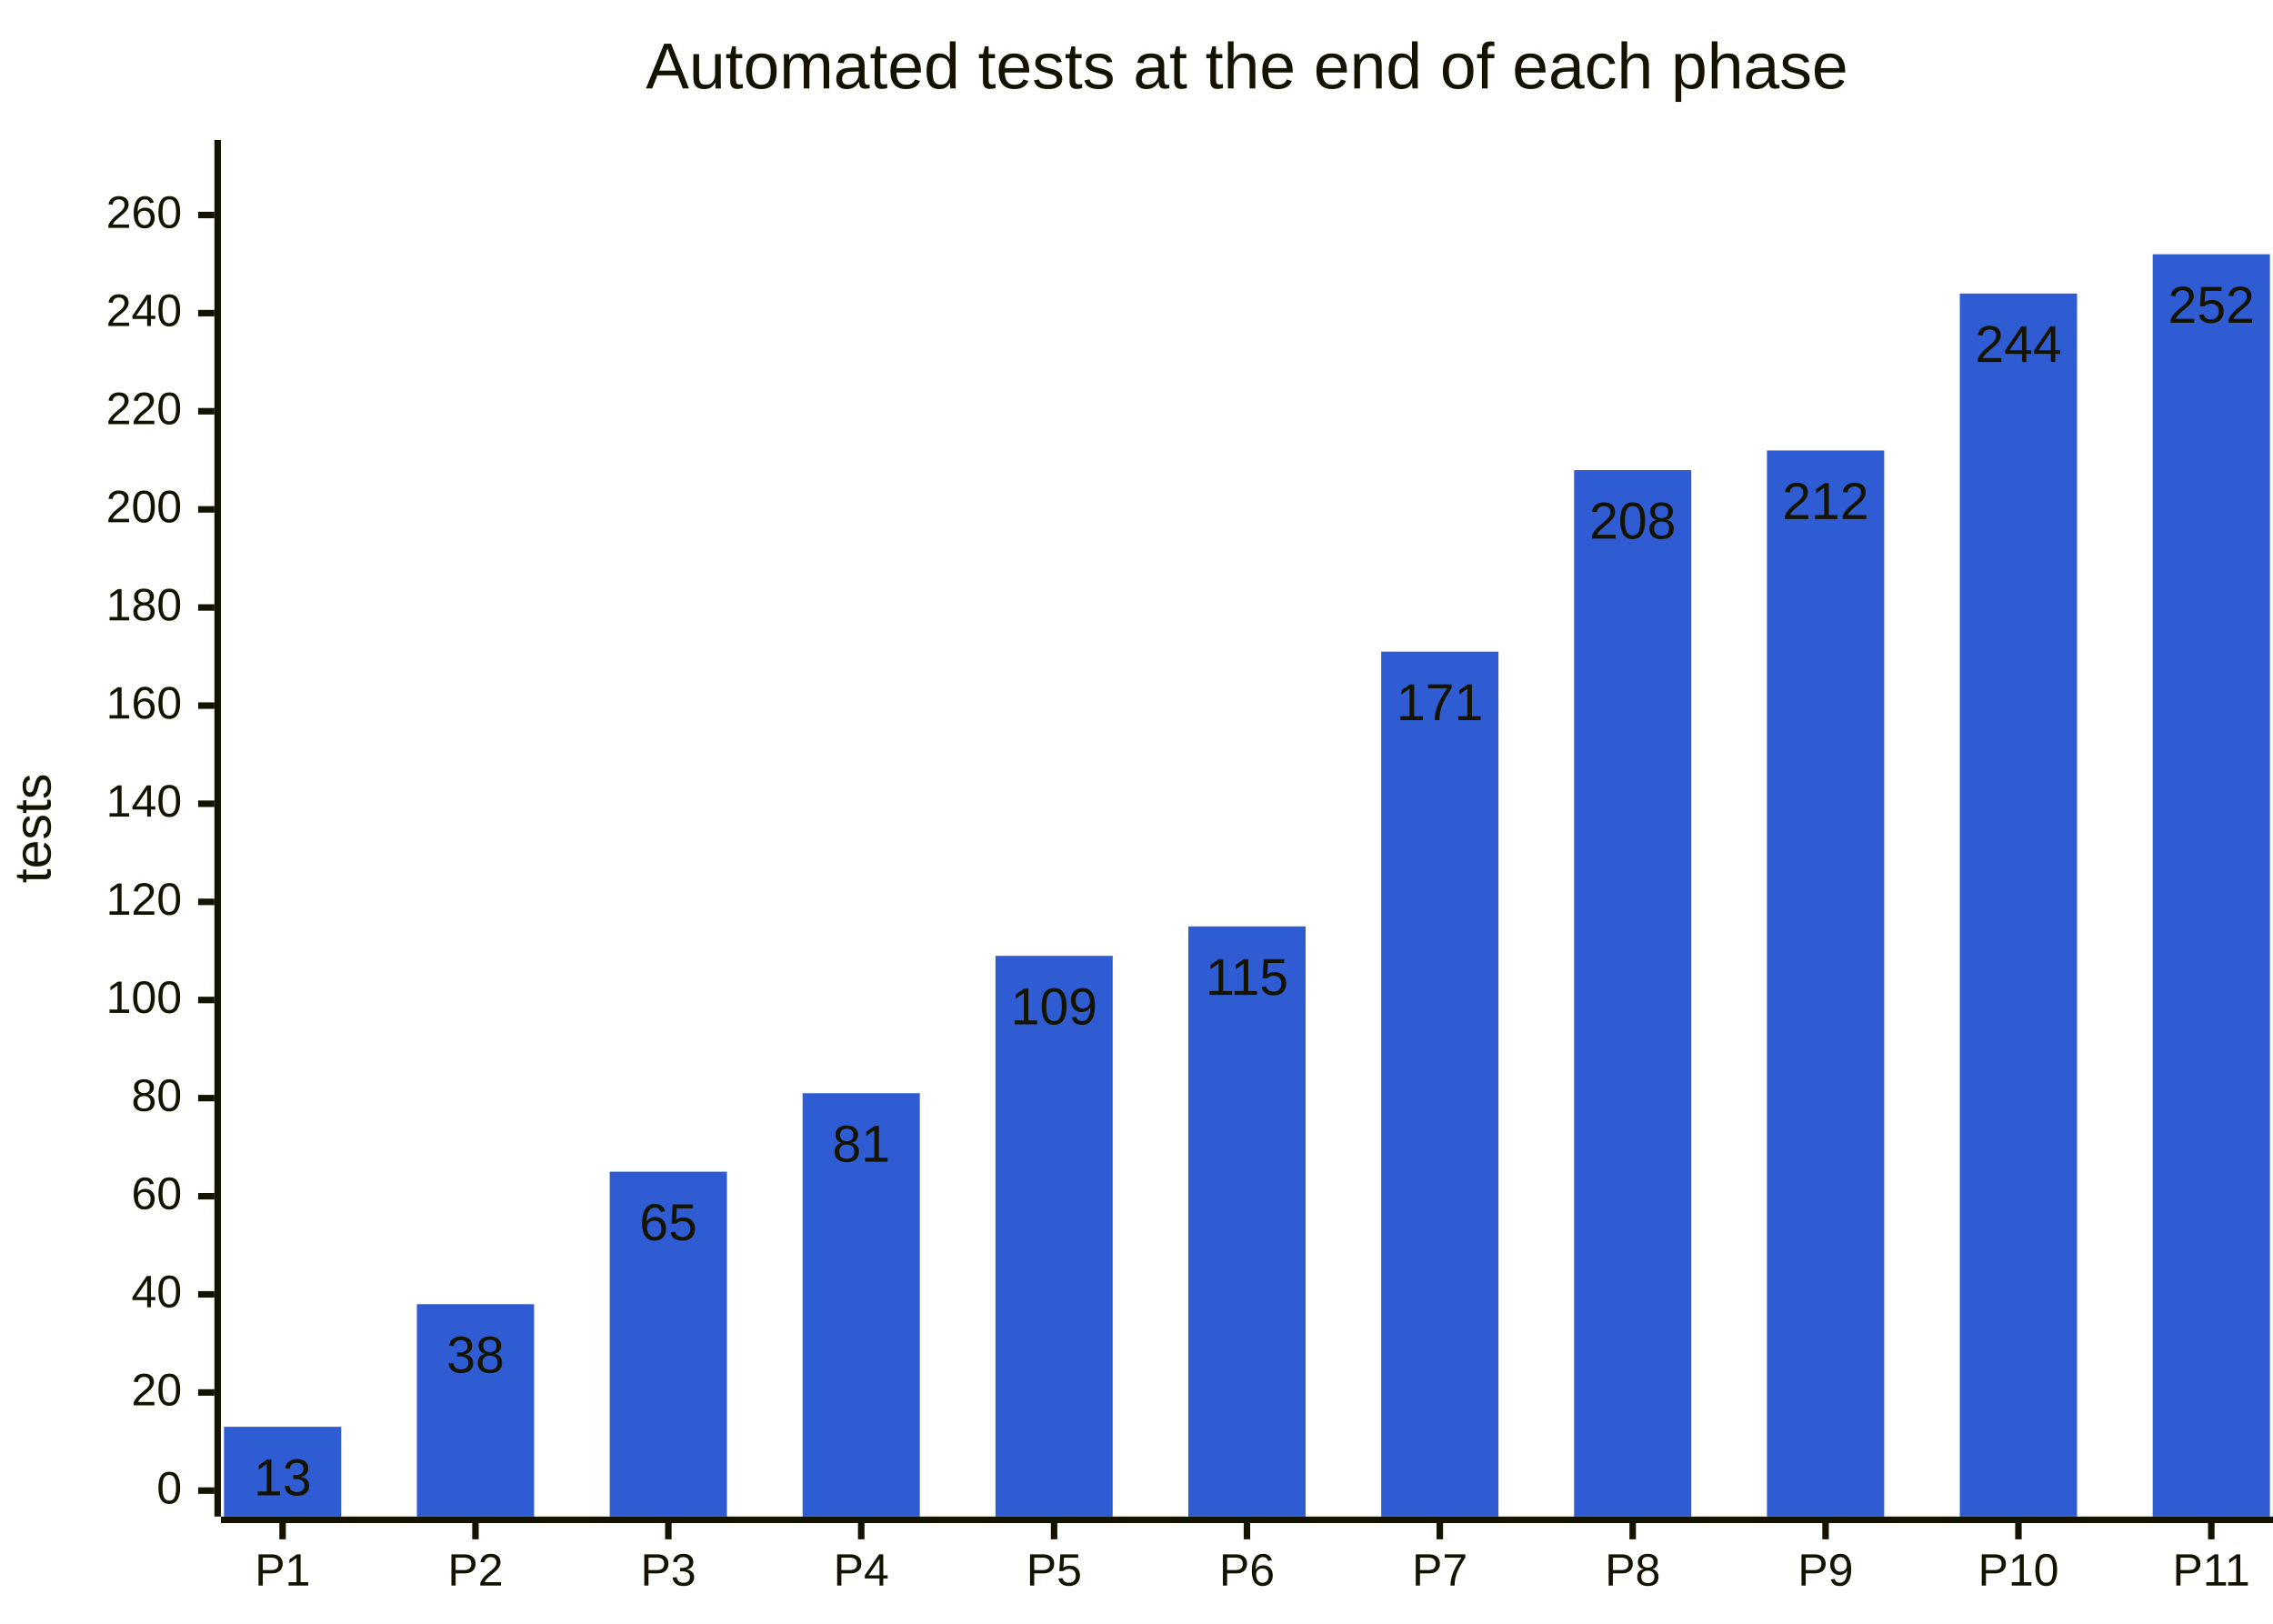
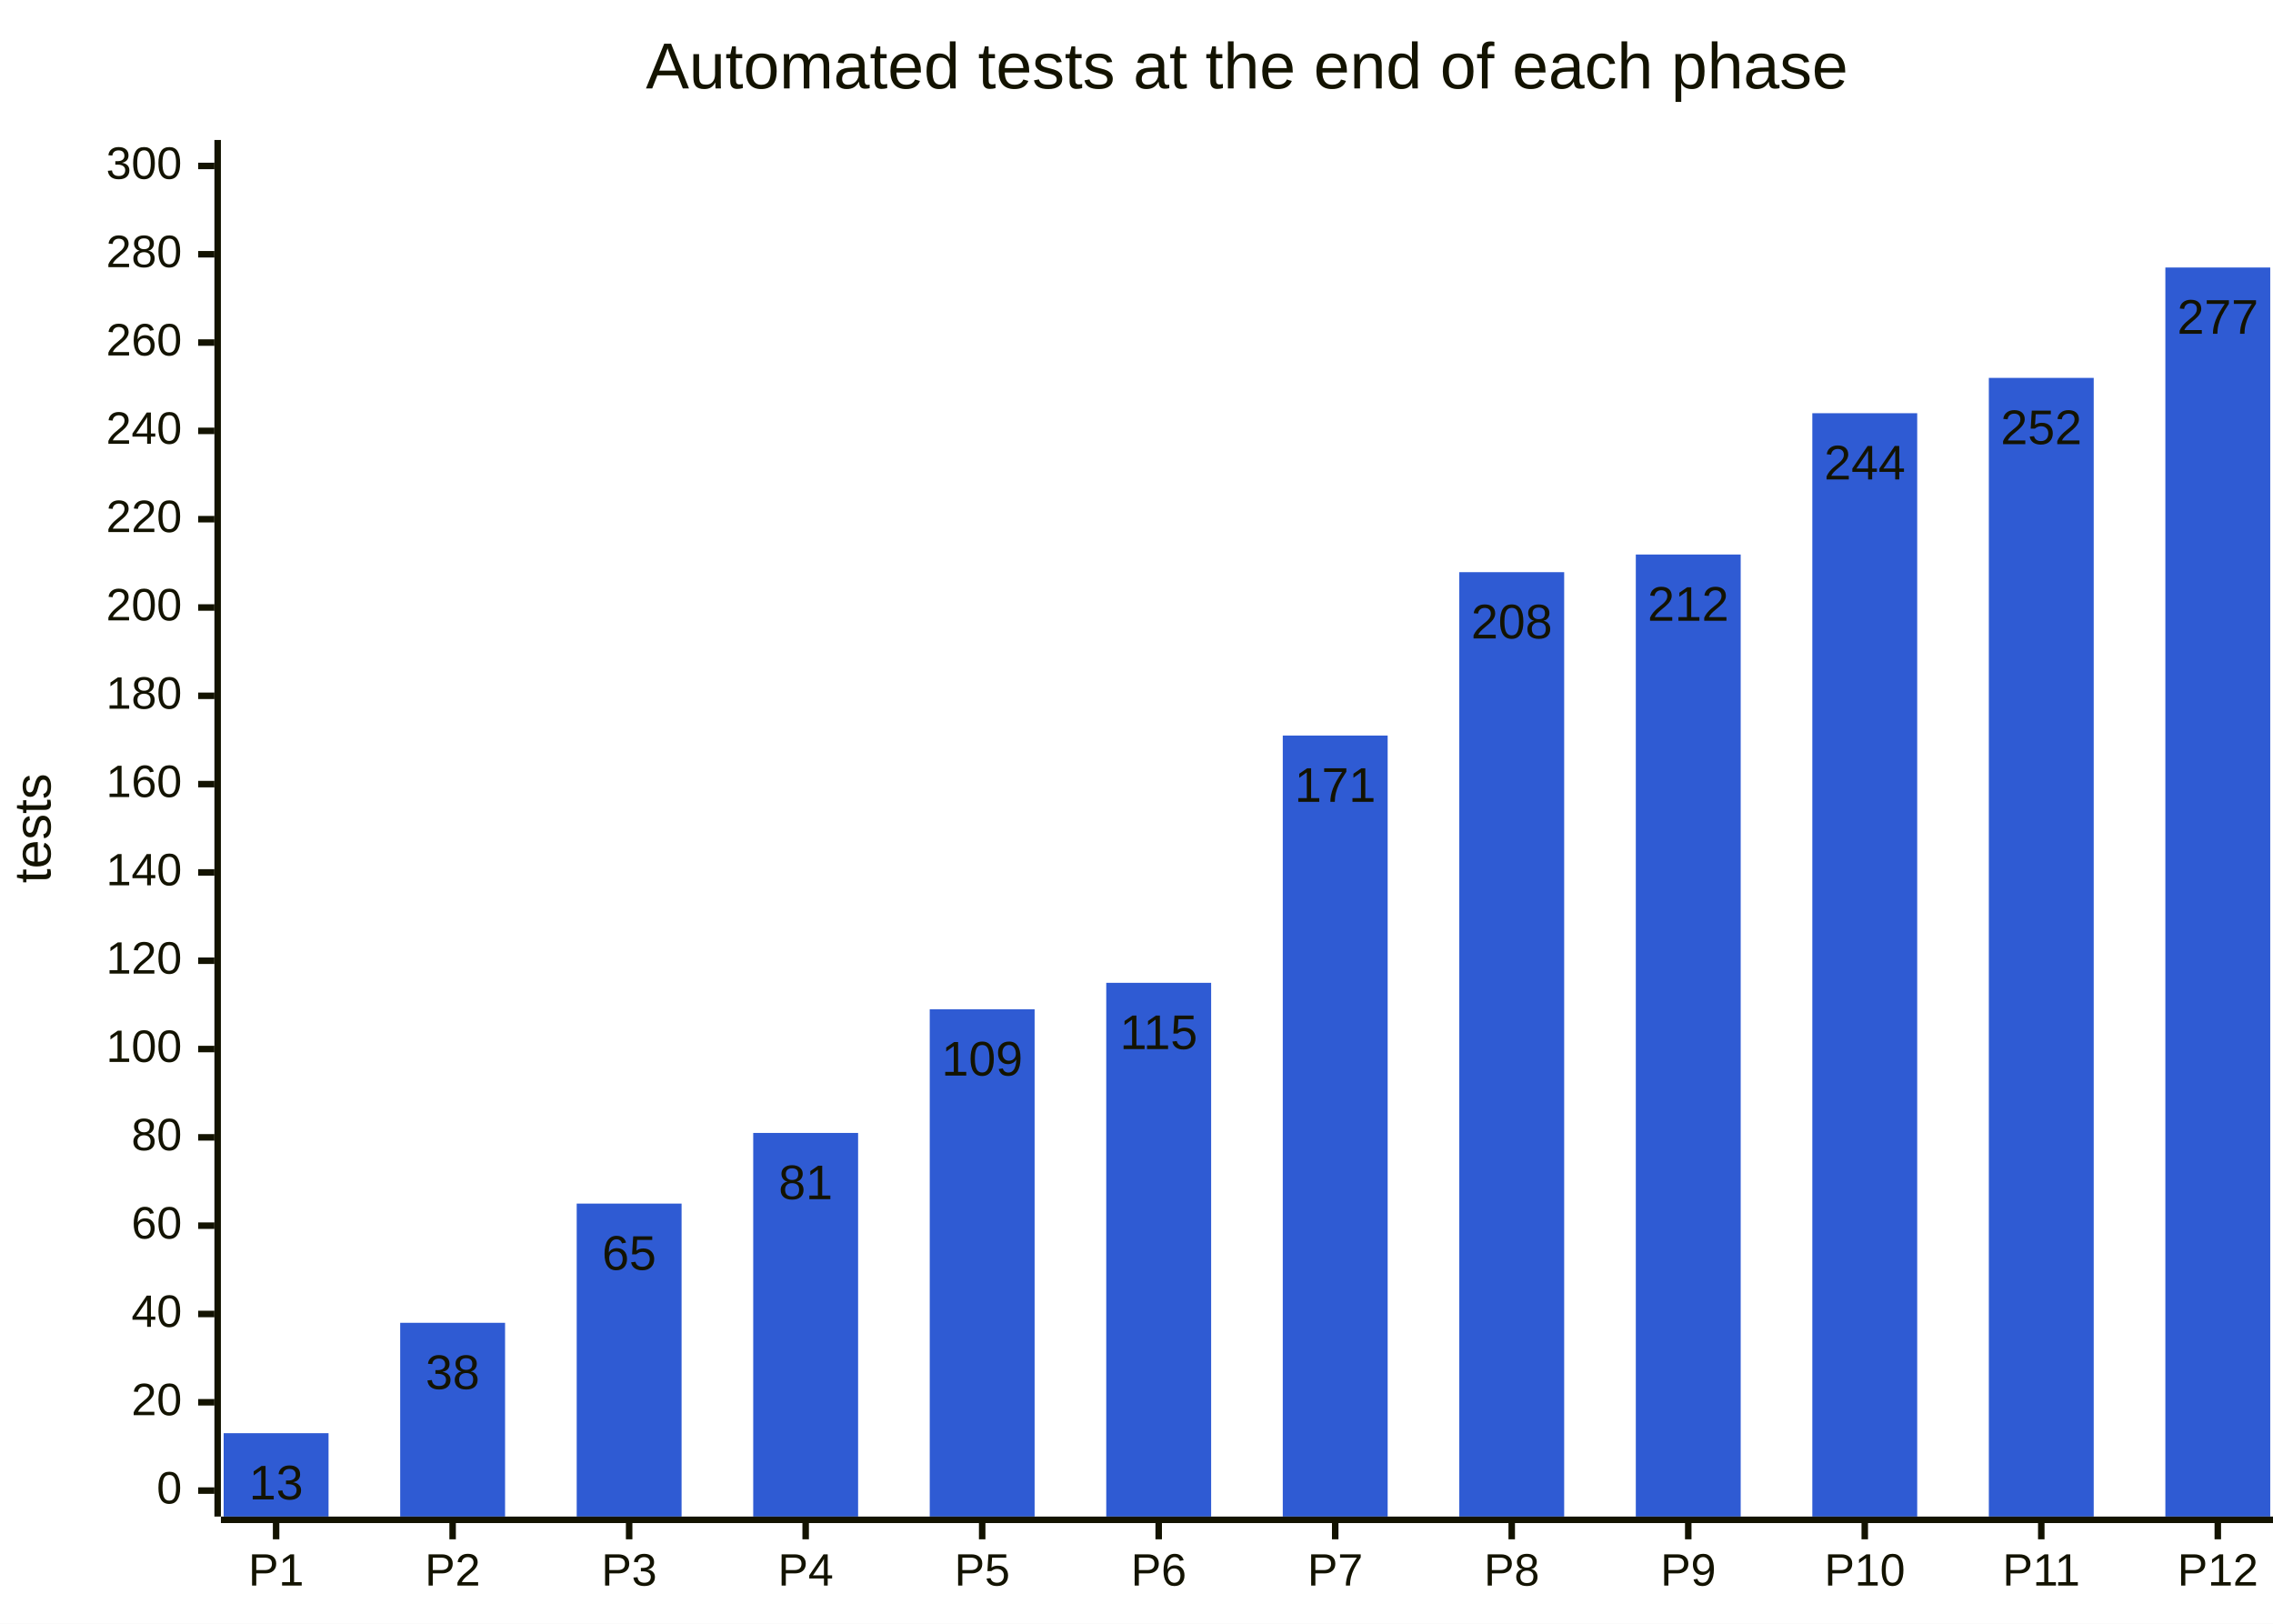
<svg xmlns="http://www.w3.org/2000/svg" id="my-svg" width="100%" style="max-width: 700px; background-color: white;" viewBox="0 0 700 500" role="graphics-document document" aria-roledescription="xychart">
  <style>#my-svg{font-family:"trebuchet ms",verdana,arial,sans-serif;font-size:16px;fill:#333;}@keyframes edge-animation-frame{from{stroke-dashoffset:0;}}@keyframes dash{to{stroke-dashoffset:0;}}#my-svg .edge-animation-slow{stroke-dasharray:9,5!important;stroke-dashoffset:900;animation:dash 50s linear infinite;stroke-linecap:round;}#my-svg .edge-animation-fast{stroke-dasharray:9,5!important;stroke-dashoffset:900;animation:dash 20s linear infinite;stroke-linecap:round;}#my-svg .error-icon{fill:#552222;}#my-svg .error-text{fill:#552222;stroke:#552222;}#my-svg .edge-thickness-normal{stroke-width:1px;}#my-svg .edge-thickness-thick{stroke-width:3.5px;}#my-svg .edge-pattern-solid{stroke-dasharray:0;}#my-svg .edge-thickness-invisible{stroke-width:0;fill:none;}#my-svg .edge-pattern-dashed{stroke-dasharray:3;}#my-svg .edge-pattern-dotted{stroke-dasharray:2;}#my-svg .marker{fill:#333333;stroke:#333333;}#my-svg .marker.cross{stroke:#333333;}#my-svg svg{font-family:"trebuchet ms",verdana,arial,sans-serif;font-size:16px;}#my-svg p{margin:0;}#my-svg .node .neo-node{stroke:#9370DB;}#my-svg [data-look="neo"].node rect,#my-svg [data-look="neo"].cluster rect,#my-svg [data-look="neo"].node polygon{stroke:#9370DB;filter:drop-shadow(1px 2px 2px rgba(185, 185, 185, 1));}#my-svg [data-look="neo"].swimlane.cluster rect{filter:none;}#my-svg [data-look="neo"].node path{stroke:#9370DB;stroke-width:1px;}#my-svg [data-look="neo"].node .outer-path{filter:drop-shadow(1px 2px 2px rgba(185, 185, 185, 1));}#my-svg [data-look="neo"].node .neo-line path{stroke:#9370DB;filter:none;}#my-svg [data-look="neo"].node circle{stroke:#9370DB;filter:drop-shadow(1px 2px 2px rgba(185, 185, 185, 1));}#my-svg [data-look="neo"].node circle .state-start{fill:#000000;}#my-svg [data-look="neo"].icon-shape .icon{fill:#9370DB;filter:drop-shadow(1px 2px 2px rgba(185, 185, 185, 1));}#my-svg [data-look="neo"].icon-shape .icon-neo path{stroke:#9370DB;filter:drop-shadow(1px 2px 2px rgba(185, 185, 185, 1));}#my-svg :root{--mermaid-font-family:"trebuchet ms",verdana,arial,sans-serif;}</style>
  <g />
  <g class="main">
    <rect width="700" height="500" class="background" fill="white" />
    <g class="chart-title">
      <text x="0" y="0" fill="#131300" font-size="20" dominant-baseline="middle" text-anchor="middle" transform="translate(384.0156, 21.55078) rotate(0)">Automated tests at the end of each phase</text>
    </g>
    <g class="plot">
      <g class="bar-plot-0">
-         <rect x="68.981" y="439.36" width="36.1" height="27.64" fill="#2f5bd3" stroke="#2f5bd3" stroke-width="0" />
-         <rect x="128.378" y="401.592" width="36.1" height="65.408" fill="#2f5bd3" stroke="#2f5bd3" stroke-width="0" />
-         <rect x="187.775" y="360.802" width="36.1" height="106.198" fill="#2f5bd3" stroke="#2f5bd3" stroke-width="0" />
-         <rect x="247.172" y="336.63" width="36.1" height="130.37" fill="#2f5bd3" stroke="#2f5bd3" stroke-width="0" />
-         <rect x="306.569" y="294.33" width="36.1" height="172.67" fill="#2f5bd3" stroke="#2f5bd3" stroke-width="0" />
-         <rect x="365.966" y="285.265" width="36.1" height="181.735" fill="#2f5bd3" stroke="#2f5bd3" stroke-width="0" />
-         <rect x="425.363" y="200.664" width="36.1" height="266.336" fill="#2f5bd3" stroke="#2f5bd3" stroke-width="0" />
-         <rect x="484.759" y="144.767" width="36.1" height="322.233" fill="#2f5bd3" stroke="#2f5bd3" stroke-width="0" />
-         <rect x="544.156" y="138.724" width="36.1" height="328.276" fill="#2f5bd3" stroke="#2f5bd3" stroke-width="0" />
-         <rect x="603.553" y="90.381" width="36.1" height="376.619" fill="#2f5bd3" stroke="#2f5bd3" stroke-width="0" />
-         <rect x="662.95" y="78.295" width="36.1" height="388.705" fill="#2f5bd3" stroke="#2f5bd3" stroke-width="0" />
-         <text x="87.031" y="449.36" text-anchor="middle" dominant-baseline="hanging" fill="#131300" font-size="16px">13</text>
-         <text x="146.428" y="411.592" text-anchor="middle" dominant-baseline="hanging" fill="#131300" font-size="16px">38</text>
-         <text x="205.825" y="370.802" text-anchor="middle" dominant-baseline="hanging" fill="#131300" font-size="16px">65</text>
-         <text x="265.222" y="346.63" text-anchor="middle" dominant-baseline="hanging" fill="#131300" font-size="16px">81</text>
-         <text x="324.619" y="304.33" text-anchor="middle" dominant-baseline="hanging" fill="#131300" font-size="16px">109</text>
-         <text x="384.016" y="295.265" text-anchor="middle" dominant-baseline="hanging" fill="#131300" font-size="16px">115</text>
-         <text x="443.413" y="210.664" text-anchor="middle" dominant-baseline="hanging" fill="#131300" font-size="16px">171</text>
-         <text x="502.809" y="154.767" text-anchor="middle" dominant-baseline="hanging" fill="#131300" font-size="16px">208</text>
-         <text x="562.206" y="148.724" text-anchor="middle" dominant-baseline="hanging" fill="#131300" font-size="16px">212</text>
-         <text x="621.603" y="100.381" text-anchor="middle" dominant-baseline="hanging" fill="#131300" font-size="16px">244</text>
-         <text x="681" y="88.295" text-anchor="middle" dominant-baseline="hanging" fill="#131300" font-size="16px">252</text>
+         <rect x="68.881" y="441.324" width="32.3" height="25.676" fill="#2f5bd3" stroke="#2f5bd3" stroke-width="0" />
+         <rect x="123.242" y="407.333" width="32.3" height="59.667" fill="#2f5bd3" stroke="#2f5bd3" stroke-width="0" />
+         <rect x="177.603" y="370.622" width="32.3" height="96.378" fill="#2f5bd3" stroke="#2f5bd3" stroke-width="0" />
+         <rect x="231.964" y="348.867" width="32.3" height="118.133" fill="#2f5bd3" stroke="#2f5bd3" stroke-width="0" />
+         <rect x="286.324" y="310.797" width="32.3" height="156.203" fill="#2f5bd3" stroke="#2f5bd3" stroke-width="0" />
+         <rect x="340.685" y="302.639" width="32.3" height="164.361" fill="#2f5bd3" stroke="#2f5bd3" stroke-width="0" />
+         <rect x="395.046" y="226.498" width="32.3" height="240.502" fill="#2f5bd3" stroke="#2f5bd3" stroke-width="0" />
+         <rect x="449.407" y="176.19" width="32.3" height="290.81" fill="#2f5bd3" stroke="#2f5bd3" stroke-width="0" />
+         <rect x="503.768" y="170.752" width="32.3" height="296.248" fill="#2f5bd3" stroke="#2f5bd3" stroke-width="0" />
+         <rect x="558.128" y="127.243" width="32.3" height="339.757" fill="#2f5bd3" stroke="#2f5bd3" stroke-width="0" />
+         <rect x="612.489" y="116.365" width="32.3" height="350.635" fill="#2f5bd3" stroke="#2f5bd3" stroke-width="0" />
+         <rect x="666.85" y="82.374" width="32.3" height="384.626" fill="#2f5bd3" stroke="#2f5bd3" stroke-width="0" />
+         <text x="85.031" y="451.324" text-anchor="middle" dominant-baseline="hanging" fill="#131300" font-size="15px">13</text>
+         <text x="139.392" y="417.333" text-anchor="middle" dominant-baseline="hanging" fill="#131300" font-size="15px">38</text>
+         <text x="193.753" y="380.622" text-anchor="middle" dominant-baseline="hanging" fill="#131300" font-size="15px">65</text>
+         <text x="248.114" y="358.867" text-anchor="middle" dominant-baseline="hanging" fill="#131300" font-size="15px">81</text>
+         <text x="302.474" y="320.797" text-anchor="middle" dominant-baseline="hanging" fill="#131300" font-size="15px">109</text>
+         <text x="356.835" y="312.639" text-anchor="middle" dominant-baseline="hanging" fill="#131300" font-size="15px">115</text>
+         <text x="411.196" y="236.498" text-anchor="middle" dominant-baseline="hanging" fill="#131300" font-size="15px">171</text>
+         <text x="465.557" y="186.19" text-anchor="middle" dominant-baseline="hanging" fill="#131300" font-size="15px">208</text>
+         <text x="519.918" y="180.752" text-anchor="middle" dominant-baseline="hanging" fill="#131300" font-size="15px">212</text>
+         <text x="574.278" y="137.243" text-anchor="middle" dominant-baseline="hanging" fill="#131300" font-size="15px">244</text>
+         <text x="628.639" y="126.365" text-anchor="middle" dominant-baseline="hanging" fill="#131300" font-size="15px">252</text>
+         <text x="683" y="92.374" text-anchor="middle" dominant-baseline="hanging" fill="#131300" font-size="15px">277</text>
      </g>
    </g>
    <g class="bottom-axis">
      <g class="axis-line">
        <path d="M 68.031,468 L 700,468" fill="none" stroke="#131300" stroke-width="2" />
      </g>
      <g class="label">
-         <text x="0" y="0" fill="#131300" font-size="14" dominant-baseline="text-before-edge" text-anchor="middle" transform="translate(87.03125, 479) rotate(0)">P1</text>
-         <text x="0" y="0" fill="#131300" font-size="14" dominant-baseline="text-before-edge" text-anchor="middle" transform="translate(146.4281, 479) rotate(0)">P2</text>
-         <text x="0" y="0" fill="#131300" font-size="14" dominant-baseline="text-before-edge" text-anchor="middle" transform="translate(205.825, 479) rotate(0)">P3</text>
-         <text x="0" y="0" fill="#131300" font-size="14" dominant-baseline="text-before-edge" text-anchor="middle" transform="translate(265.2219, 479) rotate(0)">P4</text>
-         <text x="0" y="0" fill="#131300" font-size="14" dominant-baseline="text-before-edge" text-anchor="middle" transform="translate(324.6188, 479) rotate(0)">P5</text>
-         <text x="0" y="0" fill="#131300" font-size="14" dominant-baseline="text-before-edge" text-anchor="middle" transform="translate(384.0156, 479) rotate(0)">P6</text>
-         <text x="0" y="0" fill="#131300" font-size="14" dominant-baseline="text-before-edge" text-anchor="middle" transform="translate(443.4125, 479) rotate(0)">P7</text>
-         <text x="0" y="0" fill="#131300" font-size="14" dominant-baseline="text-before-edge" text-anchor="middle" transform="translate(502.8094, 479) rotate(0)">P8</text>
-         <text x="0" y="0" fill="#131300" font-size="14" dominant-baseline="text-before-edge" text-anchor="middle" transform="translate(562.2063, 479) rotate(0)">P9</text>
-         <text x="0" y="0" fill="#131300" font-size="14" dominant-baseline="text-before-edge" text-anchor="middle" transform="translate(621.6031, 479) rotate(0)">P10</text>
-         <text x="0" y="0" fill="#131300" font-size="14" dominant-baseline="text-before-edge" text-anchor="middle" transform="translate(681, 479) rotate(0)">P11</text>
+         <text x="0" y="0" fill="#131300" font-size="14" dominant-baseline="text-before-edge" text-anchor="middle" transform="translate(85.03125, 479) rotate(0)">P1</text>
+         <text x="0" y="0" fill="#131300" font-size="14" dominant-baseline="text-before-edge" text-anchor="middle" transform="translate(139.392, 479) rotate(0)">P2</text>
+         <text x="0" y="0" fill="#131300" font-size="14" dominant-baseline="text-before-edge" text-anchor="middle" transform="translate(193.7528, 479) rotate(0)">P3</text>
+         <text x="0" y="0" fill="#131300" font-size="14" dominant-baseline="text-before-edge" text-anchor="middle" transform="translate(248.1136, 479) rotate(0)">P4</text>
+         <text x="0" y="0" fill="#131300" font-size="14" dominant-baseline="text-before-edge" text-anchor="middle" transform="translate(302.4744, 479) rotate(0)">P5</text>
+         <text x="0" y="0" fill="#131300" font-size="14" dominant-baseline="text-before-edge" text-anchor="middle" transform="translate(356.8352, 479) rotate(0)">P6</text>
+         <text x="0" y="0" fill="#131300" font-size="14" dominant-baseline="text-before-edge" text-anchor="middle" transform="translate(411.196, 479) rotate(0)">P7</text>
+         <text x="0" y="0" fill="#131300" font-size="14" dominant-baseline="text-before-edge" text-anchor="middle" transform="translate(465.5568, 479) rotate(0)">P8</text>
+         <text x="0" y="0" fill="#131300" font-size="14" dominant-baseline="text-before-edge" text-anchor="middle" transform="translate(519.9176, 479) rotate(0)">P9</text>
+         <text x="0" y="0" fill="#131300" font-size="14" dominant-baseline="text-before-edge" text-anchor="middle" transform="translate(574.2784, 479) rotate(0)">P10</text>
+         <text x="0" y="0" fill="#131300" font-size="14" dominant-baseline="text-before-edge" text-anchor="middle" transform="translate(628.6392, 479) rotate(0)">P11</text>
+         <text x="0" y="0" fill="#131300" font-size="14" dominant-baseline="text-before-edge" text-anchor="middle" transform="translate(683, 479) rotate(0)">P12</text>
      </g>
      <g class="ticks">
-         <path d="M 87.031,469 L 87.031,474" fill="none" stroke="#131300" stroke-width="2" />
-         <path d="M 146.428,469 L 146.428,474" fill="none" stroke="#131300" stroke-width="2" />
-         <path d="M 205.825,469 L 205.825,474" fill="none" stroke="#131300" stroke-width="2" />
-         <path d="M 265.222,469 L 265.222,474" fill="none" stroke="#131300" stroke-width="2" />
-         <path d="M 324.619,469 L 324.619,474" fill="none" stroke="#131300" stroke-width="2" />
-         <path d="M 384.016,469 L 384.016,474" fill="none" stroke="#131300" stroke-width="2" />
-         <path d="M 443.413,469 L 443.413,474" fill="none" stroke="#131300" stroke-width="2" />
-         <path d="M 502.809,469 L 502.809,474" fill="none" stroke="#131300" stroke-width="2" />
-         <path d="M 562.206,469 L 562.206,474" fill="none" stroke="#131300" stroke-width="2" />
-         <path d="M 621.603,469 L 621.603,474" fill="none" stroke="#131300" stroke-width="2" />
-         <path d="M 681,469 L 681,474" fill="none" stroke="#131300" stroke-width="2" />
+         <path d="M 85.031,469 L 85.031,474" fill="none" stroke="#131300" stroke-width="2" />
+         <path d="M 139.392,469 L 139.392,474" fill="none" stroke="#131300" stroke-width="2" />
+         <path d="M 193.753,469 L 193.753,474" fill="none" stroke="#131300" stroke-width="2" />
+         <path d="M 248.114,469 L 248.114,474" fill="none" stroke="#131300" stroke-width="2" />
+         <path d="M 302.474,469 L 302.474,474" fill="none" stroke="#131300" stroke-width="2" />
+         <path d="M 356.835,469 L 356.835,474" fill="none" stroke="#131300" stroke-width="2" />
+         <path d="M 411.196,469 L 411.196,474" fill="none" stroke="#131300" stroke-width="2" />
+         <path d="M 465.557,469 L 465.557,474" fill="none" stroke="#131300" stroke-width="2" />
+         <path d="M 519.918,469 L 519.918,474" fill="none" stroke="#131300" stroke-width="2" />
+         <path d="M 574.278,469 L 574.278,474" fill="none" stroke="#131300" stroke-width="2" />
+         <path d="M 628.639,469 L 628.639,474" fill="none" stroke="#131300" stroke-width="2" />
+         <path d="M 683,469 L 683,474" fill="none" stroke="#131300" stroke-width="2" />
      </g>
    </g>
    <g class="left-axis">
      <g class="axisl-line">
        <path d="M 67.031,43.102 L 67.031,467" fill="none" stroke="#131300" stroke-width="2" />
      </g>
      <g class="label">
-         <text x="0" y="0" fill="#131300" font-size="14" dominant-baseline="middle" text-anchor="end" transform="translate(56.03125, 66.20891) rotate(0)">260</text>
-         <text x="0" y="0" fill="#131300" font-size="14" dominant-baseline="middle" text-anchor="end" transform="translate(56.03125, 96.42361) rotate(0)">240</text>
-         <text x="0" y="0" fill="#131300" font-size="14" dominant-baseline="middle" text-anchor="end" transform="translate(56.03125, 126.6383) rotate(0)">220</text>
-         <text x="0" y="0" fill="#131300" font-size="14" dominant-baseline="middle" text-anchor="end" transform="translate(56.03125, 156.853) rotate(0)">200</text>
-         <text x="0" y="0" fill="#131300" font-size="14" dominant-baseline="middle" text-anchor="end" transform="translate(56.03125, 187.0677) rotate(0)">180</text>
-         <text x="0" y="0" fill="#131300" font-size="14" dominant-baseline="middle" text-anchor="end" transform="translate(56.03125, 217.2824) rotate(0)">160</text>
-         <text x="0" y="0" fill="#131300" font-size="14" dominant-baseline="middle" text-anchor="end" transform="translate(56.03125, 247.4971) rotate(0)">140</text>
-         <text x="0" y="0" fill="#131300" font-size="14" dominant-baseline="middle" text-anchor="end" transform="translate(56.03125, 277.7118) rotate(0)">120</text>
-         <text x="0" y="0" fill="#131300" font-size="14" dominant-baseline="middle" text-anchor="end" transform="translate(56.03125, 307.9265) rotate(0)">100</text>
-         <text x="0" y="0" fill="#131300" font-size="14" dominant-baseline="middle" text-anchor="end" transform="translate(56.03125, 338.1412) rotate(0)">80</text>
-         <text x="0" y="0" fill="#131300" font-size="14" dominant-baseline="middle" text-anchor="end" transform="translate(56.03125, 368.3559) rotate(0)">60</text>
-         <text x="0" y="0" fill="#131300" font-size="14" dominant-baseline="middle" text-anchor="end" transform="translate(56.03125, 398.5706) rotate(0)">40</text>
-         <text x="0" y="0" fill="#131300" font-size="14" dominant-baseline="middle" text-anchor="end" transform="translate(56.03125, 428.7853) rotate(0)">20</text>
+         <text x="0" y="0" fill="#131300" font-size="14" dominant-baseline="middle" text-anchor="end" transform="translate(56.03125, 51.10156) rotate(0)">300</text>
+         <text x="0" y="0" fill="#131300" font-size="14" dominant-baseline="middle" text-anchor="end" transform="translate(56.03125, 78.29479) rotate(0)">280</text>
+         <text x="0" y="0" fill="#131300" font-size="14" dominant-baseline="middle" text-anchor="end" transform="translate(56.03125, 105.488) rotate(0)">260</text>
+         <text x="0" y="0" fill="#131300" font-size="14" dominant-baseline="middle" text-anchor="end" transform="translate(56.03125, 132.6812) rotate(0)">240</text>
+         <text x="0" y="0" fill="#131300" font-size="14" dominant-baseline="middle" text-anchor="end" transform="translate(56.03125, 159.8745) rotate(0)">220</text>
+         <text x="0" y="0" fill="#131300" font-size="14" dominant-baseline="middle" text-anchor="end" transform="translate(56.03125, 187.0677) rotate(0)">200</text>
+         <text x="0" y="0" fill="#131300" font-size="14" dominant-baseline="middle" text-anchor="end" transform="translate(56.03125, 214.2609) rotate(0)">180</text>
+         <text x="0" y="0" fill="#131300" font-size="14" dominant-baseline="middle" text-anchor="end" transform="translate(56.03125, 241.4542) rotate(0)">160</text>
+         <text x="0" y="0" fill="#131300" font-size="14" dominant-baseline="middle" text-anchor="end" transform="translate(56.03125, 268.6474) rotate(0)">140</text>
+         <text x="0" y="0" fill="#131300" font-size="14" dominant-baseline="middle" text-anchor="end" transform="translate(56.03125, 295.8406) rotate(0)">120</text>
+         <text x="0" y="0" fill="#131300" font-size="14" dominant-baseline="middle" text-anchor="end" transform="translate(56.03125, 323.0339) rotate(0)">100</text>
+         <text x="0" y="0" fill="#131300" font-size="14" dominant-baseline="middle" text-anchor="end" transform="translate(56.03125, 350.2271) rotate(0)">80</text>
+         <text x="0" y="0" fill="#131300" font-size="14" dominant-baseline="middle" text-anchor="end" transform="translate(56.03125, 377.4203) rotate(0)">60</text>
+         <text x="0" y="0" fill="#131300" font-size="14" dominant-baseline="middle" text-anchor="end" transform="translate(56.03125, 404.6135) rotate(0)">40</text>
+         <text x="0" y="0" fill="#131300" font-size="14" dominant-baseline="middle" text-anchor="end" transform="translate(56.03125, 431.8068) rotate(0)">20</text>
        <text x="0" y="0" fill="#131300" font-size="14" dominant-baseline="middle" text-anchor="end" transform="translate(56.03125, 459) rotate(0)">0</text>
      </g>
      <g class="ticks">
-         <path d="M 66.031,66.209 L 61.031,66.209" fill="none" stroke="#131300" stroke-width="2" />
-         <path d="M 66.031,96.424 L 61.031,96.424" fill="none" stroke="#131300" stroke-width="2" />
-         <path d="M 66.031,126.638 L 61.031,126.638" fill="none" stroke="#131300" stroke-width="2" />
-         <path d="M 66.031,156.853 L 61.031,156.853" fill="none" stroke="#131300" stroke-width="2" />
+         <path d="M 66.031,51.102 L 61.031,51.102" fill="none" stroke="#131300" stroke-width="2" />
+         <path d="M 66.031,78.295 L 61.031,78.295" fill="none" stroke="#131300" stroke-width="2" />
+         <path d="M 66.031,105.488 L 61.031,105.488" fill="none" stroke="#131300" stroke-width="2" />
+         <path d="M 66.031,132.681 L 61.031,132.681" fill="none" stroke="#131300" stroke-width="2" />
+         <path d="M 66.031,159.874 L 61.031,159.874" fill="none" stroke="#131300" stroke-width="2" />
        <path d="M 66.031,187.068 L 61.031,187.068" fill="none" stroke="#131300" stroke-width="2" />
-         <path d="M 66.031,217.282 L 61.031,217.282" fill="none" stroke="#131300" stroke-width="2" />
-         <path d="M 66.031,247.497 L 61.031,247.497" fill="none" stroke="#131300" stroke-width="2" />
-         <path d="M 66.031,277.712 L 61.031,277.712" fill="none" stroke="#131300" stroke-width="2" />
-         <path d="M 66.031,307.927 L 61.031,307.927" fill="none" stroke="#131300" stroke-width="2" />
-         <path d="M 66.031,338.141 L 61.031,338.141" fill="none" stroke="#131300" stroke-width="2" />
-         <path d="M 66.031,368.356 L 61.031,368.356" fill="none" stroke="#131300" stroke-width="2" />
-         <path d="M 66.031,398.571 L 61.031,398.571" fill="none" stroke="#131300" stroke-width="2" />
-         <path d="M 66.031,428.785 L 61.031,428.785" fill="none" stroke="#131300" stroke-width="2" />
+         <path d="M 66.031,214.261 L 61.031,214.261" fill="none" stroke="#131300" stroke-width="2" />
+         <path d="M 66.031,241.454 L 61.031,241.454" fill="none" stroke="#131300" stroke-width="2" />
+         <path d="M 66.031,268.647 L 61.031,268.647" fill="none" stroke="#131300" stroke-width="2" />
+         <path d="M 66.031,295.841 L 61.031,295.841" fill="none" stroke="#131300" stroke-width="2" />
+         <path d="M 66.031,323.034 L 61.031,323.034" fill="none" stroke="#131300" stroke-width="2" />
+         <path d="M 66.031,350.227 L 61.031,350.227" fill="none" stroke="#131300" stroke-width="2" />
+         <path d="M 66.031,377.42 L 61.031,377.42" fill="none" stroke="#131300" stroke-width="2" />
+         <path d="M 66.031,404.614 L 61.031,404.614" fill="none" stroke="#131300" stroke-width="2" />
+         <path d="M 66.031,431.807 L 61.031,431.807" fill="none" stroke="#131300" stroke-width="2" />
        <path d="M 66.031,459 L 61.031,459" fill="none" stroke="#131300" stroke-width="2" />
      </g>
      <g class="title">
        <text x="0" y="0" fill="#131300" font-size="16" dominant-baseline="text-before-edge" text-anchor="middle" transform="translate(5, 255.0508) rotate(270)">tests</text>
      </g>
    </g>
  </g>
  <g class="mermaid-tmp-group" />
</svg>
